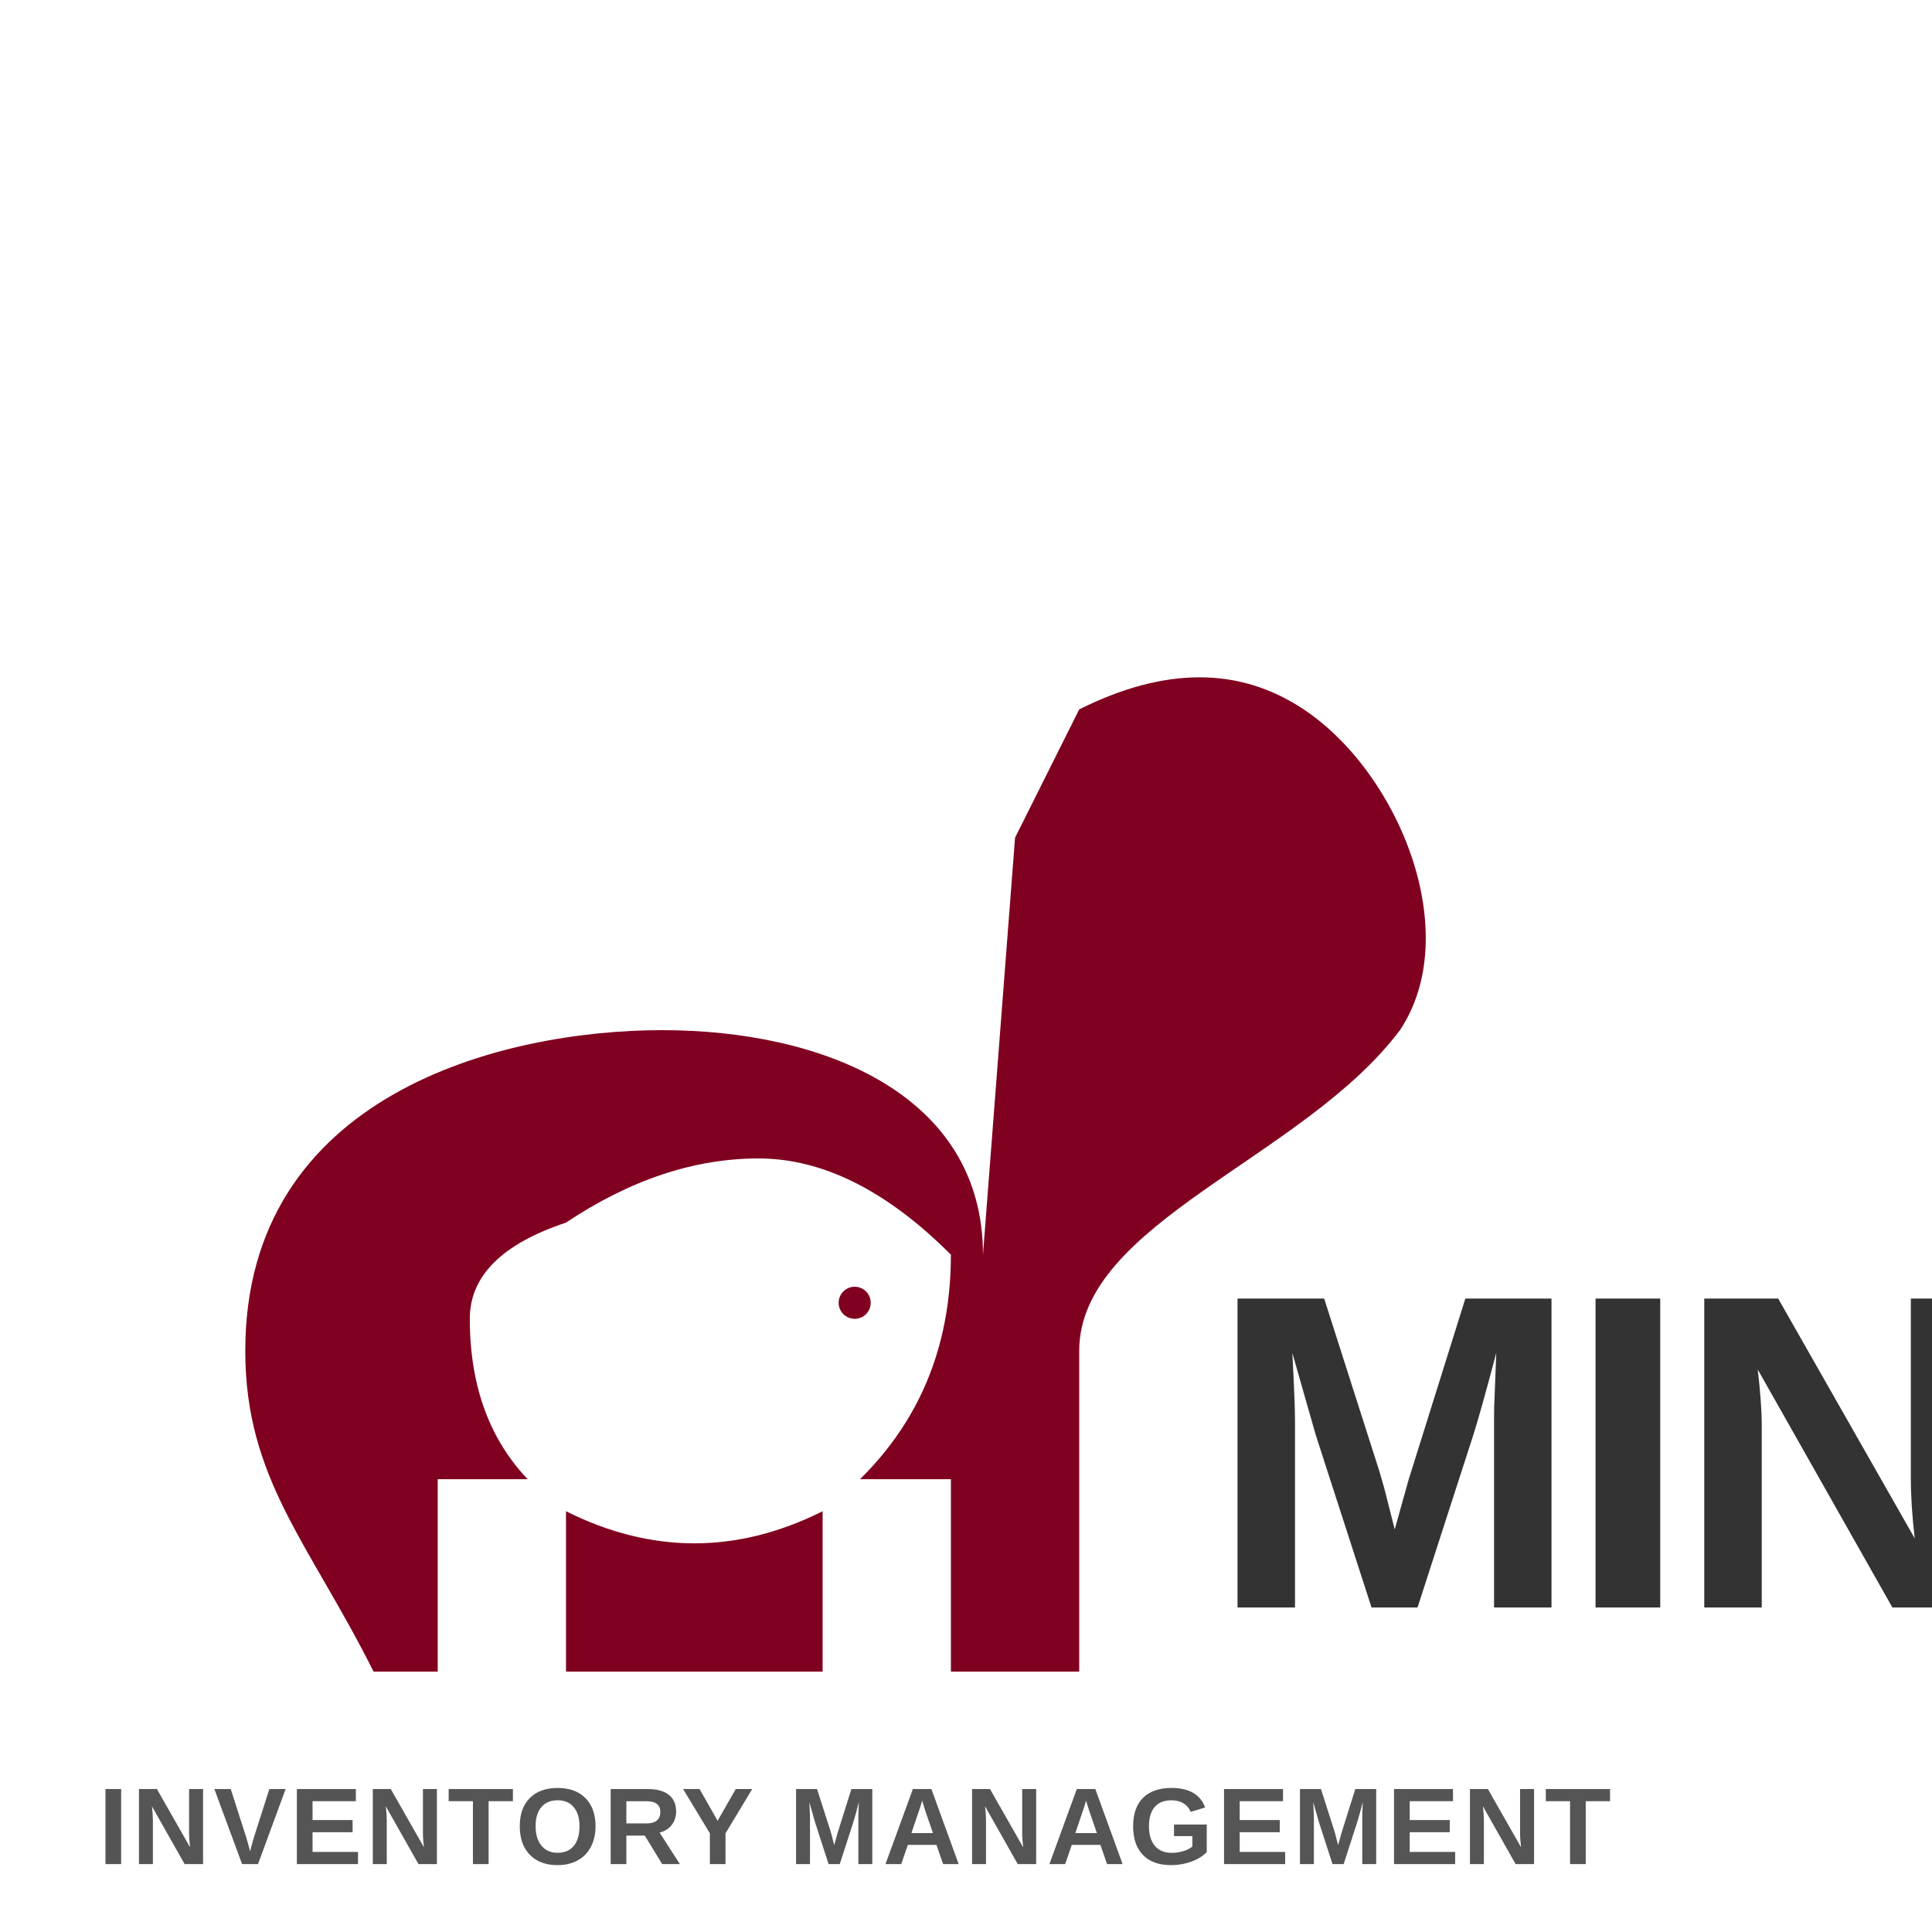
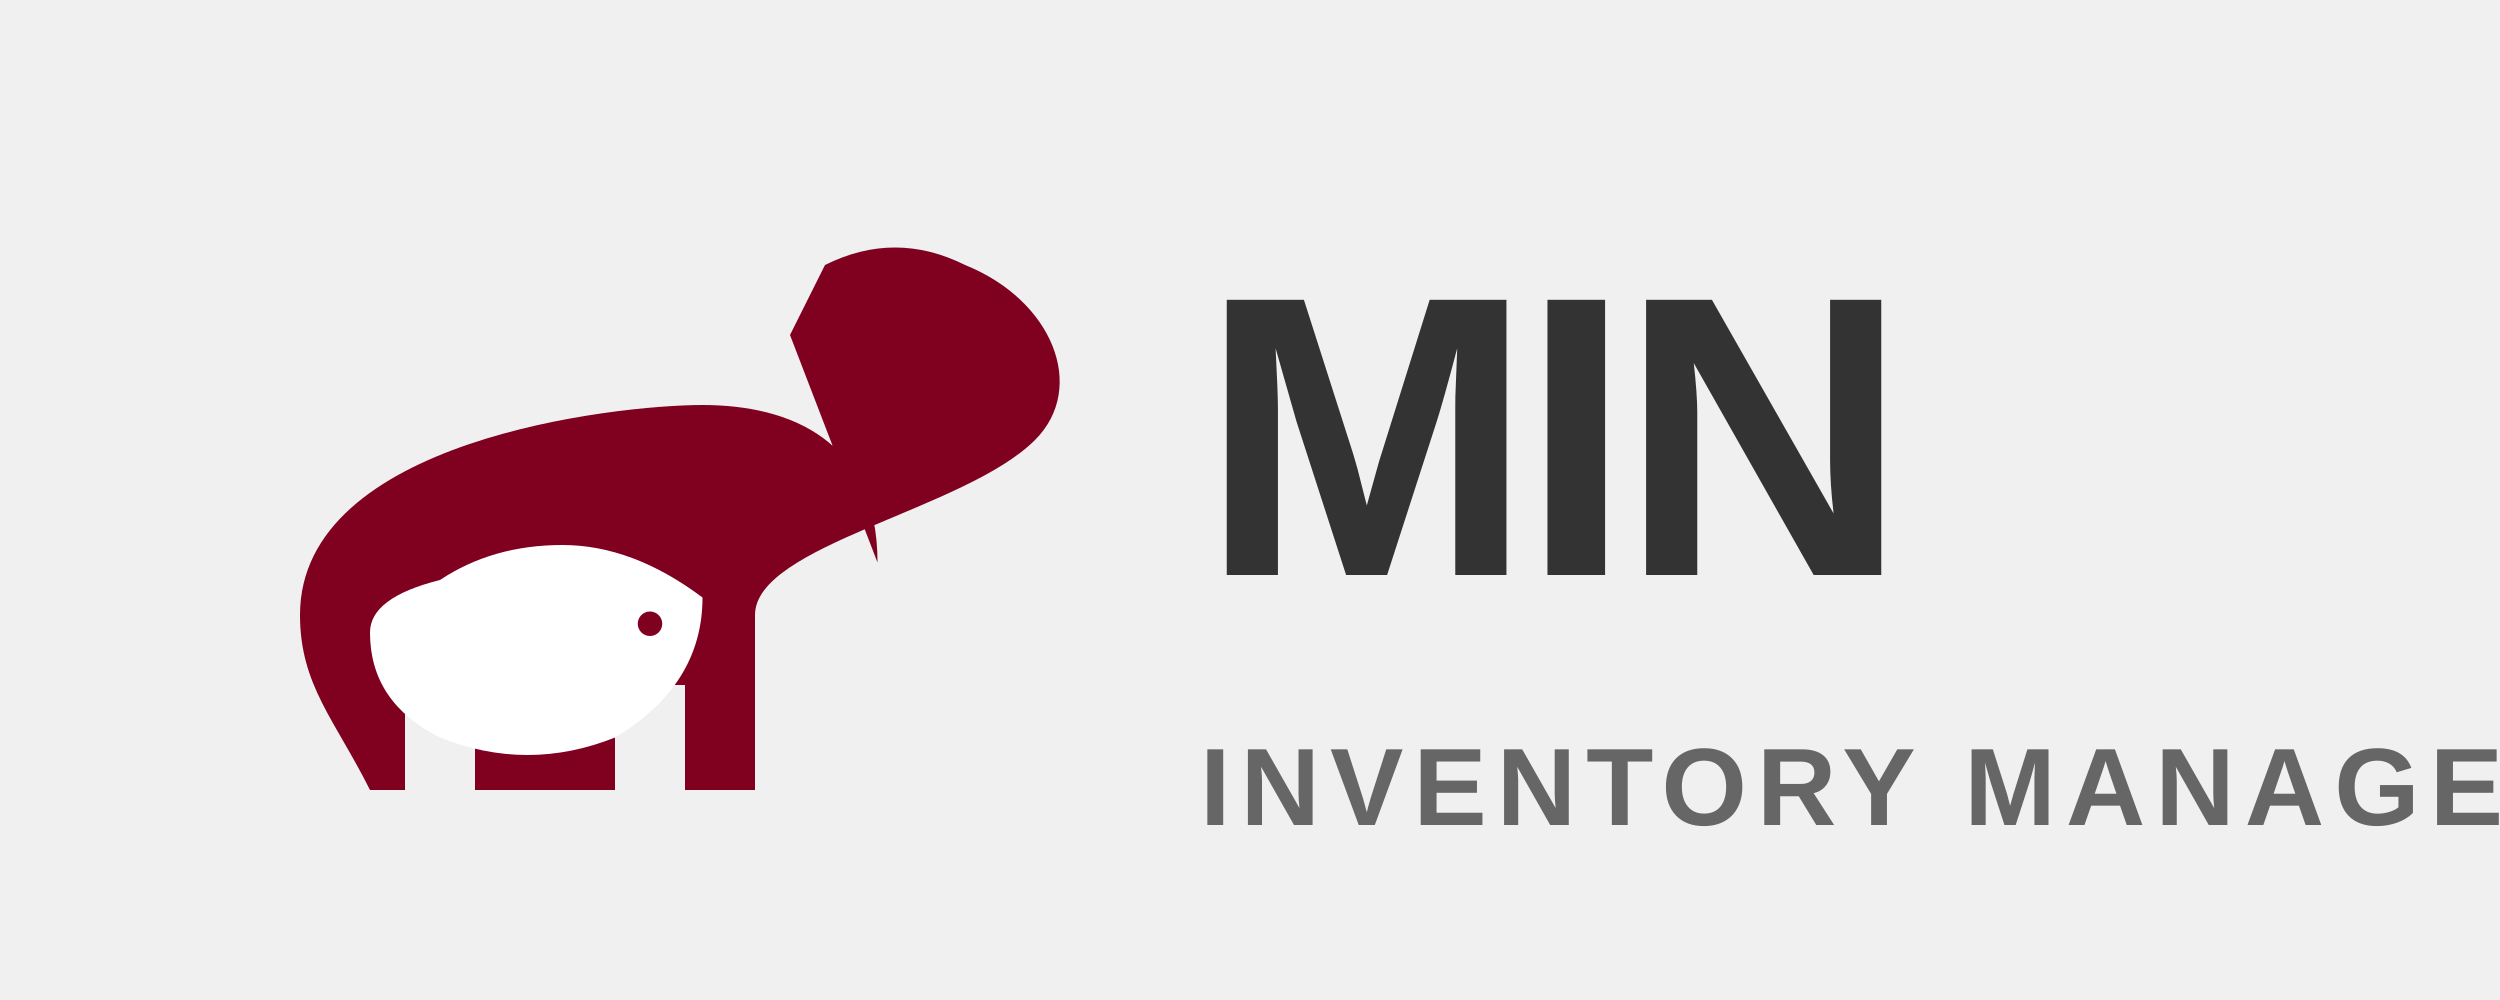
- <svg xmlns="http://www.w3.org/2000/svg" viewBox="0 0 512 512">
-   <rect width="512" height="512" fill="white" />
-   <g transform="translate(48, 120) scale(0.85)">
-     <path d="M250 250 C250 200, 200 180, 150 180 C100 180, 20 200, 20 280 C20 320, 40 340, 60 380 L80 380 L80 320 L120 320 L120 380 L200 380 L200 320 L240 320 L240 380 L280 380 L280 280 C280 240, 350 220, 380 180 C400 150, 380 100, 350 80 Q320 60, 280 80 L260 120" fill="#800020" />
-     <path d="M120 240 Q150 220, 180 220 Q210 220, 240 250 Q240 300, 200 330 Q160 350, 120 330 Q90 310, 90 270 Q90 250, 120 240" fill="white" />
-     <circle cx="210" cy="265" r="5" fill="#800020" />
-     <text x="320" y="360" font-family="Arial, sans-serif" font-size="140" font-weight="900" fill="#333" letter-spacing="-5">MIN</text>
-     <text x="210" y="440" font-family="Arial, sans-serif" font-size="34" font-weight="700" text-anchor="middle" fill="#555" letter-spacing="1">INVENTORY MANAGEMENT</text>
+ <svg xmlns="http://www.w3.org/2000/svg" viewBox="0 0 1000 400">
+   <g transform="translate(50, 50) scale(0.7)">
+     <path d="M430 250 C430 180, 380 160, 330 160 C280 160, 100 180, 100 280 C100 320, 120 340, 140 380 L160 380 L160 320 L200 320 L200 380 L280 380 L280 320 L320 320 L320 380 L360 380 L360 280 C360 240, 480 220, 520 180 C550 150, 530 100, 480 80 Q440 60, 400 80 L380 120" fill="#800020" />
+     <path d="M180 260 Q210 240, 250 240 Q290 240, 330 270 Q330 320, 280 350 Q230 370, 180 350 Q140 330, 140 290 Q140 270, 180 260" fill="white" />
+     <circle cx="300" cy="285" r="7" fill="#800020" />
+   </g>
+   <g transform="translate(480, 230)">
+     <text font-family="Arial, sans-serif" font-size="160" font-weight="900" fill="#333" letter-spacing="-5">MIN</text>
+     <text y="100" font-family="Arial, sans-serif" font-size="44" font-weight="700" fill="#666" letter-spacing="4">INVENTORY MANAGEMENT</text>
  </g>
</svg>
